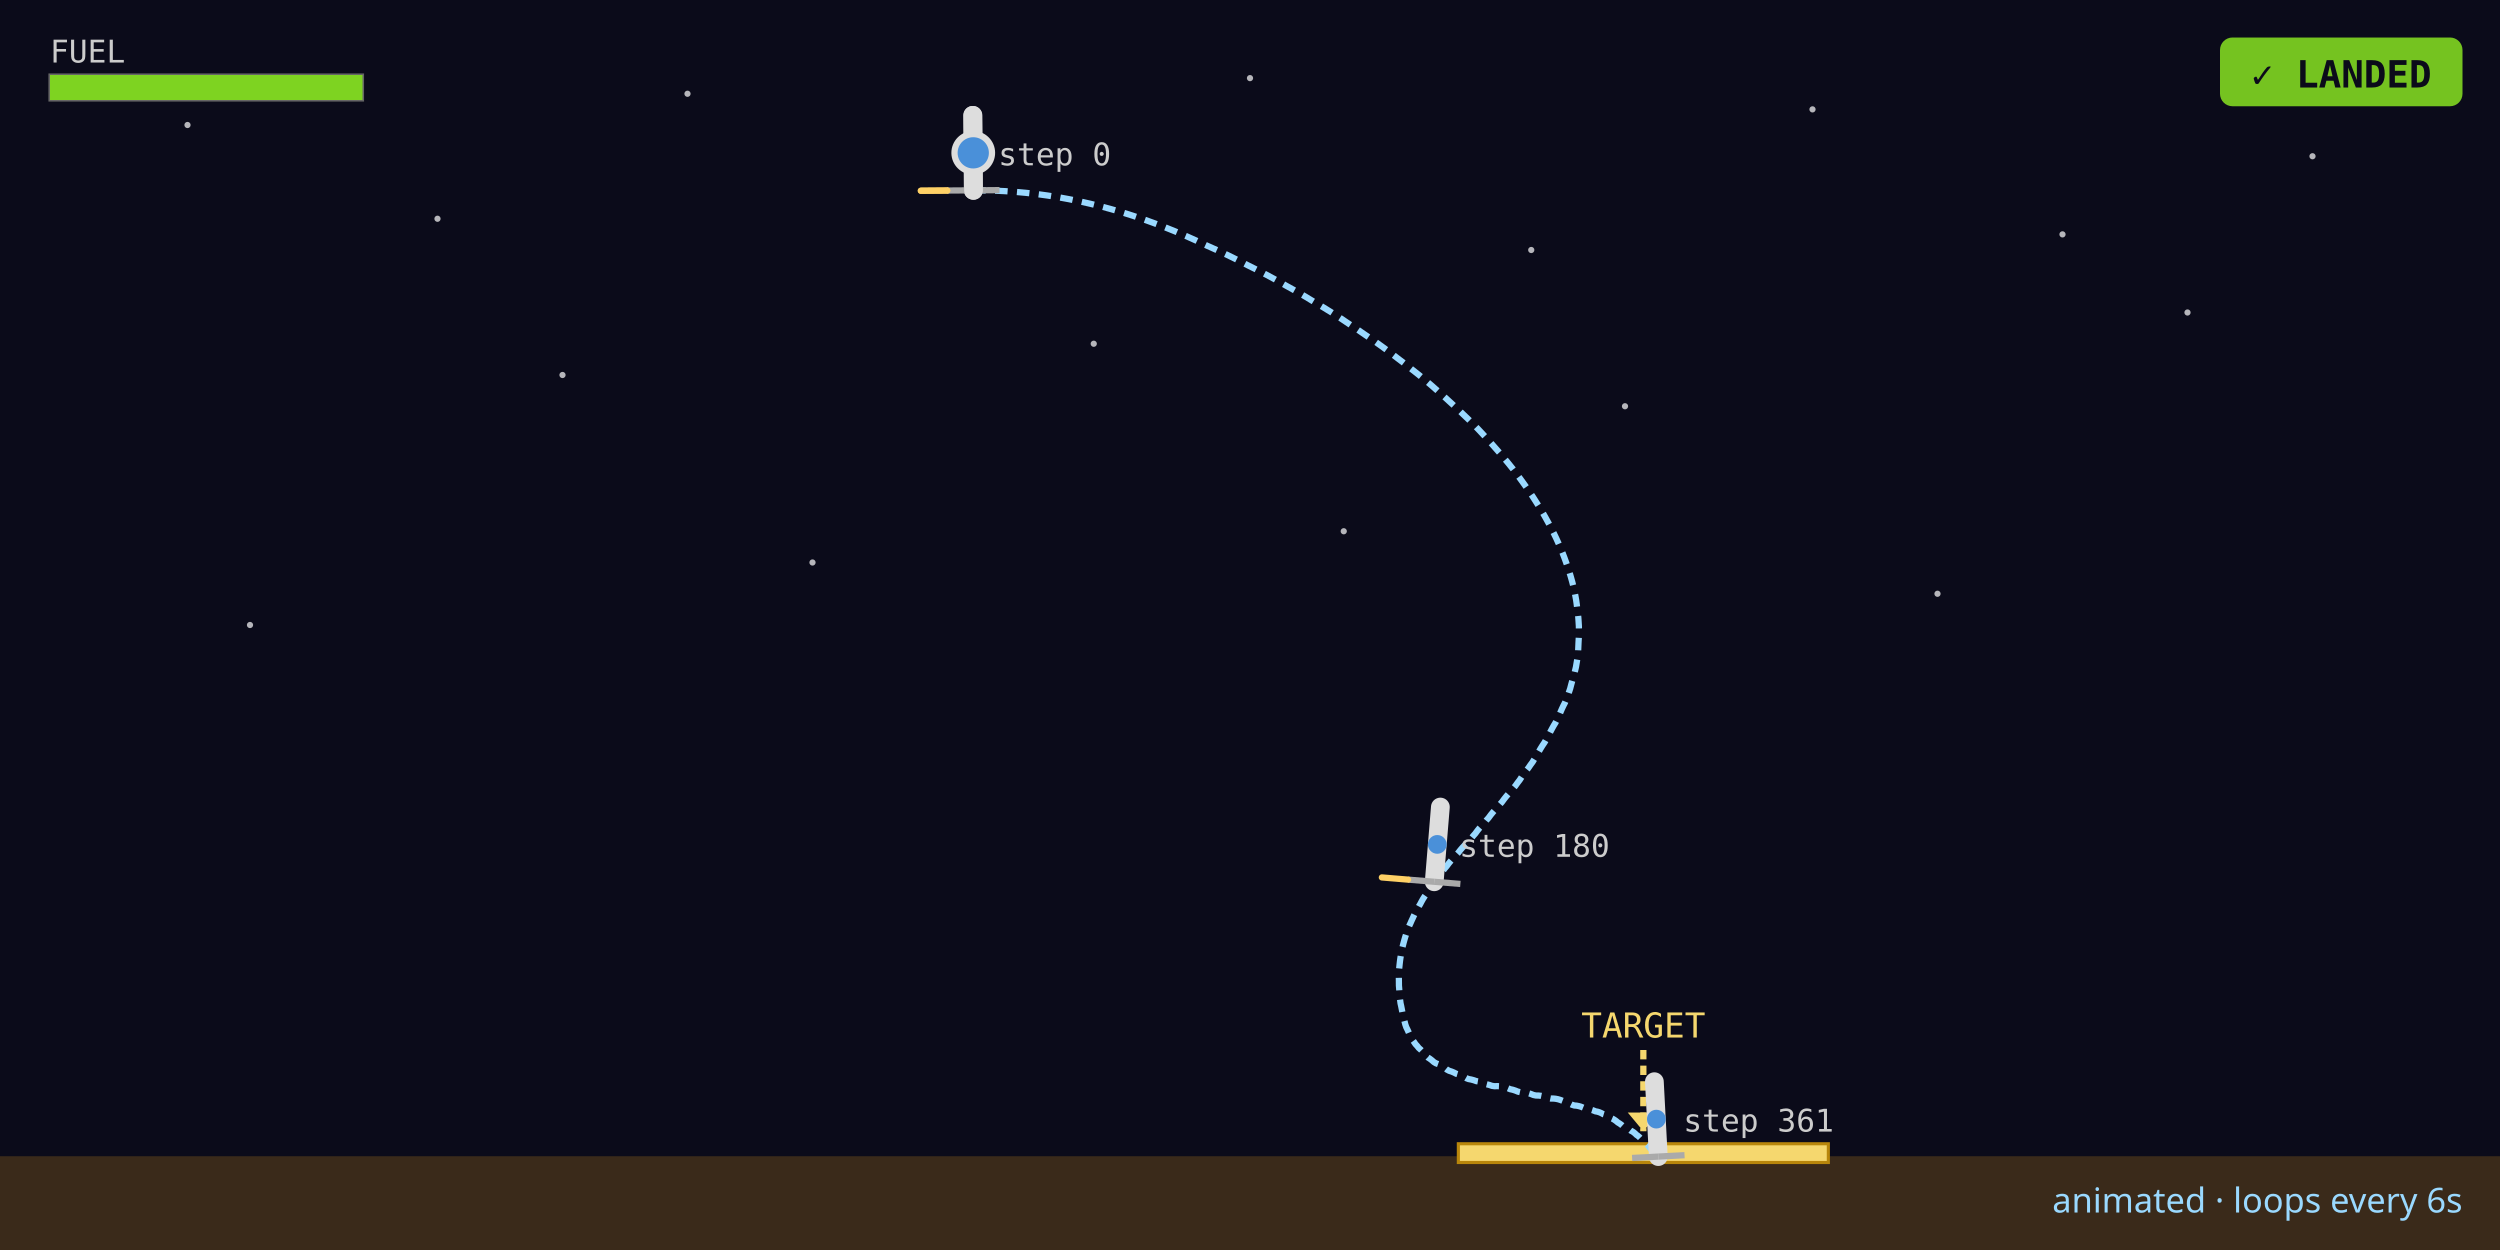
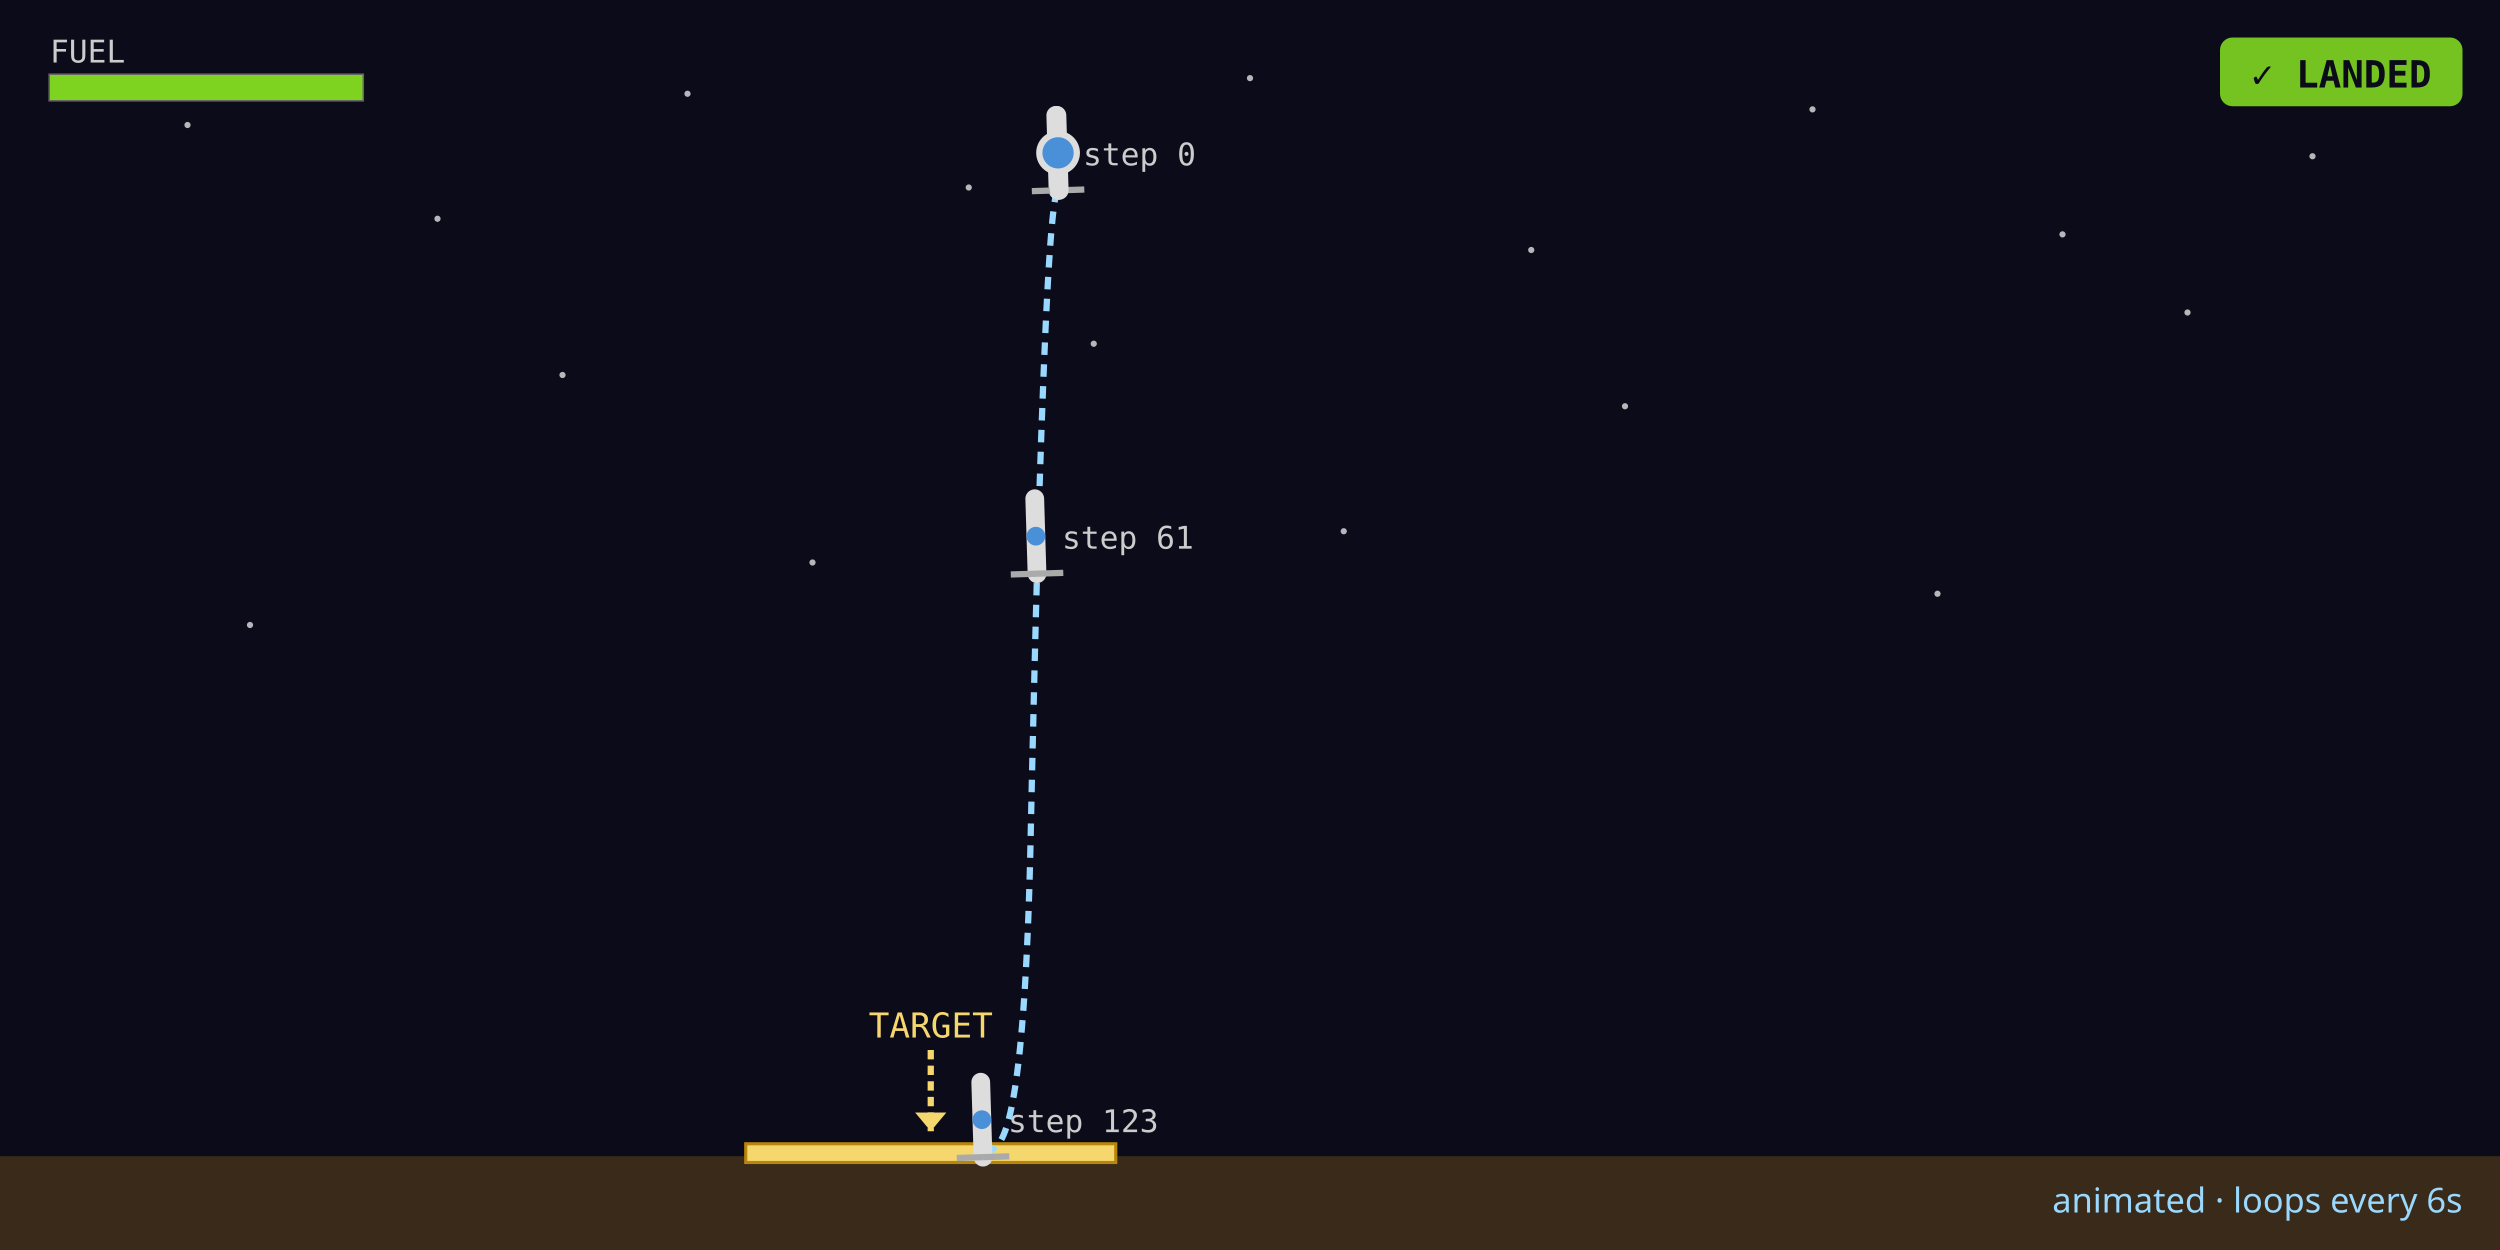
<svg xmlns="http://www.w3.org/2000/svg" viewBox="0 0 800 400" width="800" height="400" role="img" aria-label="Lunar lander champion descent trajectory (animated)">
  <rect width="800" height="400" fill="#0b0b1a" />
  <circle cx="60" cy="40" r="1" fill="#ffffff" opacity="0.7" />
  <circle cx="140" cy="70" r="1" fill="#ffffff" opacity="0.7" />
  <circle cx="220" cy="30" r="1" fill="#ffffff" opacity="0.7" />
  <circle cx="310" cy="60" r="1" fill="#ffffff" opacity="0.7" />
  <circle cx="400" cy="25" r="1" fill="#ffffff" opacity="0.7" />
  <circle cx="490" cy="80" r="1" fill="#ffffff" opacity="0.7" />
  <circle cx="580" cy="35" r="1" fill="#ffffff" opacity="0.7" />
  <circle cx="660" cy="75" r="1" fill="#ffffff" opacity="0.7" />
  <circle cx="740" cy="50" r="1" fill="#ffffff" opacity="0.7" />
  <circle cx="180" cy="120" r="1" fill="#ffffff" opacity="0.7" />
  <circle cx="350" cy="110" r="1" fill="#ffffff" opacity="0.7" />
  <circle cx="520" cy="130" r="1" fill="#ffffff" opacity="0.7" />
  <circle cx="700" cy="100" r="1" fill="#ffffff" opacity="0.7" />
  <circle cx="80" cy="200" r="1" fill="#ffffff" opacity="0.7" />
  <circle cx="260" cy="180" r="1" fill="#ffffff" opacity="0.7" />
  <circle cx="430" cy="170" r="1" fill="#ffffff" opacity="0.7" />
  <circle cx="620" cy="190" r="1" fill="#ffffff" opacity="0.7" />
  <rect x="0" y="370.00" width="800" height="30.00" fill="#3a2a1a" />
-   <rect class="pad" x="466.67" y="366.00" width="118.40" height="6" fill="#f5d76e" stroke="#b8860b" />
+   <rect class="pad" x="238.64" y="366.00" width="118.40" height="6" fill="#f5d76e" stroke="#b8860b" />
  <g class="target-marker">
-     <line x1="525.87" y1="336.00" x2="525.87" y2="362.00" stroke="#f5d76e" stroke-width="2" stroke-dasharray="3 2" />
-     <polygon points="520.87,356.00 530.87,356.00 525.87,362.00" fill="#f5d76e" />
-     <text x="525.87" y="332.00" text-anchor="middle" font-family="monospace" font-size="11" fill="#f5d76e">TARGET</text>
+     <line x1="297.84" y1="336.00" x2="297.84" y2="362.00" stroke="#f5d76e" stroke-width="2" stroke-dasharray="3 2" />
+     <polygon points="292.84,356.00 302.84,356.00 297.84,362.00" fill="#f5d76e" />
+     <text x="297.84" y="332.00" text-anchor="middle" font-family="monospace" font-size="11" fill="#f5d76e">TARGET</text>
  </g>
-   <polyline class="trajectory" points="311.44,60.91 314.84,60.92 318.24,61.01 321.64,61.17 325.04,61.41 328.44,61.72 331.84,62.11 335.24,62.57 338.64,63.11 342.04,63.73 345.44,64.42 348.84,65.19 352.24,66.03 355.64,66.95 359.04,67.94 362.44,69.01 365.84,70.15 369.24,71.38 372.64,72.67 376.04,74.04 379.44,75.49 382.84,77.01 386.24,78.61 389.50,80.07 392.77,81.60 396.03,83.21 399.29,84.89 402.40,86.44 405.52,88.06 408.63,89.75 411.75,91.53 414.70,93.16 417.66,94.88 420.61,96.67 423.41,98.32 426.21,100.05 429.00,101.85 431.80,103.73 434.44,105.48 437.08,107.30 439.56,108.98 442.04,110.74 444.53,112.57 447.01,114.48 449.35,116.26 451.68,118.11 453.86,119.82 456.04,121.61 458.23,123.47 460.41,125.41 462.44,127.21 464.48,129.08 466.37,130.82 468.26,132.63 470.01,134.30 471.77,136.04 473.52,137.87 475.27,139.76 476.89,141.52 478.50,143.35 479.99,145.04 481.47,146.81 482.82,148.43 484.18,150.13 485.53,151.90 486.88,153.75 488.11,155.46 489.34,157.24 490.44,158.87 491.54,160.59 492.53,162.15 493.52,163.80 494.50,165.51 495.49,167.31 496.36,168.95 497.23,170.68 497.99,172.25 498.74,173.91 499.39,175.41 500.04,176.99 500.59,178.42 501.14,179.93 501.69,181.51 502.24,183.17 502.69,184.68 503.13,186.26 503.49,187.70 503.84,189.21 504.10,190.57 504.36,192.00 504.54,193.29 504.71,194.65 504.89,196.08 505.06,197.60 505.15,198.96 505.24,200.39 505.25,201.67 505.26,203.03 505.20,204.24 505.13,205.52 505.07,206.88 505.01,208.31 504.87,209.59 504.73,210.94 504.52,212.15 504.31,213.42 504.04,214.55 503.77,215.74 503.44,216.79 503.11,217.91 502.78,219.10 502.45,220.37 502.07,221.49 501.68,222.68 501.24,223.72 500.80,224.83 500.31,225.78 499.82,226.81 499.34,227.92 498.85,229.10 498.32,230.13 497.78,231.23 497.20,232.18 496.63,233.20 496.05,234.30 495.48,235.47 494.87,236.49 494.26,237.58 493.63,238.51 493.00,239.52 492.37,240.61 491.74,241.77 491.08,242.77 490.43,243.85 489.75,244.77 489.07,245.77 488.38,246.61 487.69,247.53 487.00,248.52 486.31,249.59 485.61,250.50 484.91,251.48 484.20,252.31 483.48,253.21 482.77,253.96 482.05,254.78 481.34,255.67 480.62,256.65 479.91,257.46 479.19,258.35 478.47,259.08 477.76,259.89 477.04,260.77 476.33,261.73 475.61,262.53 474.90,263.41 474.20,264.13 473.49,264.92 472.79,265.79 472.09,266.74 471.39,267.53 470.69,268.39 470.01,269.10 469.33,269.88 468.67,270.51 468.00,271.21 467.34,271.98 466.68,272.83 466.04,273.53 465.39,274.30 464.77,274.91 464.16,275.60 463.54,276.36 462.92,277.20 462.33,277.88 461.73,278.64 461.17,279.24 460.61,279.92 460.04,280.67 459.48,281.50 458.95,282.17 458.41,282.91 457.88,283.73 457.35,284.63 456.85,285.37 456.34,286.19 455.88,286.85 455.41,287.58 454.95,288.39 454.48,289.28 454.05,290.01 453.62,290.81 453.23,291.46 452.84,292.19 452.45,292.99 452.06,293.86 451.72,294.58 451.37,295.38 451.07,296.02 450.77,296.73 450.47,297.52 450.17,298.39 449.91,299.10 449.66,299.88 449.41,300.74 449.15,301.68 448.95,302.46 448.74,303.32 448.59,304.02 448.43,304.80 448.28,305.65 448.13,306.58 448.02,307.35 447.92,308.20 447.82,309.12 447.72,310.12 447.67,310.96 447.62,311.88 447.63,312.65 447.64,313.49 447.65,314.41 447.66,315.40 447.73,316.23 447.79,317.15 447.86,318.13 447.93,319.20 448.05,320.11 448.18,321.09 448.37,321.92 448.55,322.83 448.74,323.81 448.93,324.86 449.18,325.77 449.43,326.74 449.69,327.80 450.00,328.70 450.37,329.44 450.74,330.26 451.12,331.16 451.55,331.90 451.98,332.72 452.46,333.38 452.95,334.11 453.48,334.69 454.01,335.35 454.58,335.85 455.15,336.43 455.73,337.08 456.30,337.81 456.90,338.38 457.54,338.79 458.18,339.28 458.82,339.84 459.49,340.25 460.19,340.50 460.90,340.83 461.60,341.23 462.31,341.71 463.01,342.27 463.74,342.66 464.50,342.90 465.26,343.22 466.02,343.61 466.81,343.84 467.59,344.15 468.38,344.54 469.16,345.00 469.96,345.30 470.78,345.45 471.60,345.67 472.42,345.96 473.25,346.10 474.08,346.32 474.91,346.61 475.75,346.97 476.58,347.18 477.42,347.47 478.25,347.59 479.08,347.56 479.92,347.60 480.75,347.72 481.59,347.92 482.42,348.19 483.26,348.54 484.09,348.72 484.92,348.99 485.75,349.33 486.58,349.51 487.40,349.54 488.22,349.64 489.04,349.81 489.86,350.06 490.68,350.39 491.49,350.56 492.29,350.57 493.09,350.66 493.88,350.82 494.68,351.06 495.48,351.37 496.26,351.53 497.03,351.53 497.79,351.60 498.56,351.75 499.32,351.98 500.09,352.28 500.85,352.66 501.60,352.88 502.34,353.17 503.09,353.54 503.81,353.76 504.51,353.81 505.21,353.95 505.91,354.15 506.61,354.44 507.32,354.79 507.99,355.00 508.63,355.04 509.28,355.16 509.92,355.36 510.57,355.63 511.19,355.74 511.81,355.93 512.43,356.20 513.05,356.54 513.65,356.72 514.24,356.98 514.84,357.32 515.43,357.73 516.00,357.98 516.57,358.31 517.14,358.71 517.71,359.19 518.26,359.52 518.81,359.91 519.35,360.39 519.87,360.71 520.36,360.87 520.85,361.10 521.34,361.41 521.83,361.80 522.29,362.03 522.76,362.33 523.22,362.71 523.69,363.17 524.13,363.47 524.57,363.84 525.01,364.29 525.45,364.82 525.86,365.19 526.28,365.63 526.67,365.92 527.07,366.28 527.46,366.72 527.86,367.23 528.23,367.59 528.61,368.02 528.99,368.53 529.34,368.88 529.67,369.07 530.00,369.34 530.33,369.69 530.66,370.11" fill="none" stroke="#9ad9ff" stroke-width="2" stroke-dasharray="4 3" />
+   <polyline class="trajectory" points="338.58,60.91 338.47,60.99 338.36,61.14 338.25,61.35 338.14,61.63 338.03,61.97 337.92,62.37 337.81,62.84 337.70,63.38 337.59,63.97 337.48,64.64 337.37,65.36 337.26,66.15 337.15,67.01 337.04,67.93 336.93,68.91 336.82,69.96 336.71,71.07 336.60,72.24 336.49,73.48 336.37,74.79 336.26,76.16 336.15,77.59 336.04,79.09 335.93,80.65 335.82,82.27 335.71,83.96 335.60,85.72 335.49,87.53 335.38,89.42 335.27,91.36 335.16,93.37 335.05,95.45 334.94,97.59 334.83,99.79 334.72,102.06 334.61,104.39 334.50,106.79 334.39,109.25 334.28,111.77 334.17,114.36 334.06,117.02 333.95,119.73 333.84,122.52 333.73,125.36 333.62,128.27 333.51,131.25 333.39,134.29 333.28,137.39 333.17,140.56 333.06,143.79 332.95,147.08 332.84,150.44 332.73,153.87 332.62,157.36 332.51,160.91 332.40,164.53 332.29,168.21 332.18,171.95 332.07,175.76 331.96,179.64 331.85,183.58 331.74,187.58 331.63,191.65 331.52,195.78 331.41,199.97 331.30,204.23 331.19,208.56 331.08,212.94 330.97,217.40 330.86,221.91 330.75,226.49 330.64,231.14 330.53,235.85 330.41,240.62 330.30,245.46 330.19,250.36 330.08,255.33 329.97,260.36 329.86,265.45 329.75,270.61 329.63,275.64 329.50,280.53 329.35,285.29 329.20,289.91 329.03,294.40 328.85,298.75 328.66,302.97 328.46,307.06 328.25,311.02 328.03,314.83 327.79,318.52 327.55,322.07 327.29,325.49 327.02,328.77 326.74,331.92 326.45,334.94 326.15,337.82 325.83,340.57 325.51,343.18 325.17,345.66 324.82,348.01 324.46,350.22 324.09,352.30 323.71,354.24 323.32,356.05 322.91,357.73 322.50,359.27 322.07,360.68 321.63,361.95 321.18,363.09 320.72,364.10 320.25,364.97 319.77,365.71 319.27,366.32 318.77,366.79 318.26,367.32 317.74,367.72 317.22,368.19 316.71,368.72 316.18,369.11 315.65,369.57 315.11,369.90 314.57,370.29" fill="none" stroke="#9ad9ff" stroke-width="2" stroke-dasharray="4 3" />
  <g class="pose" data-step="0">
-     <line class="body" x1="311.44" y1="60.91" x2="311.25" y2="36.91" stroke="#dddddd" stroke-width="6" stroke-linecap="round" />
-     <line class="leg" x1="311.44" y1="60.91" x2="303.04" y2="60.97" stroke="#aaaaaa" stroke-width="2" />
-     <line class="leg" x1="311.44" y1="60.91" x2="319.84" y2="60.84" stroke="#aaaaaa" stroke-width="2" />
-     <circle class="hull" cx="311.35" cy="48.91" r="3" fill="#4a90d9" />
-     <line class="flame left" x1="303.04" y1="60.97" x2="294.64" y2="61.04" stroke="#ffd166" stroke-width="2" stroke-linecap="round" />
-     <text x="319.44" y="52.91" font-family="monospace" font-size="10" fill="#cccccc">step 0</text>
+     <line class="body" x1="338.58" y1="60.91" x2="337.85" y2="36.92" stroke="#dddddd" stroke-width="6" stroke-linecap="round" />
+     <line class="leg" x1="338.58" y1="60.91" x2="330.19" y2="61.17" stroke="#aaaaaa" stroke-width="2" />
+     <line class="leg" x1="338.58" y1="60.91" x2="346.98" y2="60.65" stroke="#aaaaaa" stroke-width="2" />
+     <circle class="hull" cx="338.22" cy="48.91" r="3" fill="#4a90d9" />
+     <text x="346.58" y="52.91" font-family="monospace" font-size="10" fill="#cccccc">step 0</text>
  </g>
-   <g class="pose" data-step="180">
-     <line class="body" x1="458.95" y1="282.17" x2="460.92" y2="258.25" stroke="#dddddd" stroke-width="6" stroke-linecap="round" />
-     <line class="leg" x1="458.95" y1="282.17" x2="450.58" y2="281.48" stroke="#aaaaaa" stroke-width="2" />
-     <line class="leg" x1="458.95" y1="282.17" x2="467.32" y2="282.86" stroke="#aaaaaa" stroke-width="2" />
-     <circle class="hull" cx="459.93" cy="270.21" r="3" fill="#4a90d9" />
-     <line class="flame left" x1="450.58" y1="281.48" x2="442.20" y2="280.78" stroke="#ffd166" stroke-width="2" stroke-linecap="round" />
-     <text x="466.95" y="274.17" font-family="monospace" font-size="10" fill="#cccccc">step 180</text>
+   <g class="pose" data-step="61">
+     <line class="body" x1="331.85" y1="183.58" x2="331.12" y2="159.59" stroke="#dddddd" stroke-width="6" stroke-linecap="round" />
+     <line class="leg" x1="331.85" y1="183.58" x2="323.45" y2="183.83" stroke="#aaaaaa" stroke-width="2" />
+     <line class="leg" x1="331.85" y1="183.58" x2="340.25" y2="183.32" stroke="#aaaaaa" stroke-width="2" />
+     <circle class="hull" cx="331.48" cy="171.58" r="3" fill="#4a90d9" />
+     <text x="339.85" y="175.58" font-family="monospace" font-size="10" fill="#cccccc">step 61</text>
  </g>
-   <g class="pose" data-step="361">
-     <line class="body" x1="530.66" y1="370.11" x2="529.40" y2="346.14" stroke="#dddddd" stroke-width="6" stroke-linecap="round" />
-     <line class="leg" x1="530.66" y1="370.11" x2="522.27" y2="370.55" stroke="#aaaaaa" stroke-width="2" />
-     <line class="leg" x1="530.66" y1="370.11" x2="539.05" y2="369.66" stroke="#aaaaaa" stroke-width="2" />
-     <circle class="hull" cx="530.03" cy="358.12" r="3" fill="#4a90d9" />
-     <text x="538.66" y="362.11" font-family="monospace" font-size="10" fill="#cccccc">step 361</text>
+   <g class="pose" data-step="123">
+     <line class="body" x1="314.57" y1="370.29" x2="313.84" y2="346.30" stroke="#dddddd" stroke-width="6" stroke-linecap="round" />
+     <line class="leg" x1="314.57" y1="370.29" x2="306.17" y2="370.55" stroke="#aaaaaa" stroke-width="2" />
+     <line class="leg" x1="314.57" y1="370.29" x2="322.97" y2="370.03" stroke="#aaaaaa" stroke-width="2" />
+     <circle class="hull" cx="314.20" cy="358.30" r="3" fill="#4a90d9" />
+     <text x="322.57" y="362.29" font-family="monospace" font-size="10" fill="#cccccc">step 123</text>
  </g>
-   <g class="animated-lander" transform="translate(311.44 48.91)">
-     <animateTransform attributeName="transform" type="translate" values="311.44,48.91;325.04,49.41;338.64,51.11;352.24,54.03;365.84,58.15;379.44,63.49;392.77,69.60;405.52,76.06;417.66,82.88;429.00,89.85;439.56,96.98;449.35,104.26;458.23,111.47;466.37,118.82;473.52,125.87;479.99,133.04;485.53,139.90;490.44,146.87;494.50,153.51;497.99,160.25;500.59,166.42;502.69,172.68;504.10,178.57;504.89,184.08;505.25,189.67;505.07,194.88;504.52,200.15;503.44,204.79;502.07,209.49;500.31,213.78;498.32,218.13;496.05,222.30;493.63,226.51;491.08,230.77;488.38,234.61;485.61,238.50;482.77,241.96;479.91,245.46;477.04,248.77;474.20,252.13;471.39,255.53;468.67,258.51;466.04,261.53;463.54,264.36;461.17,267.24;458.95,270.17;456.85,273.37;454.95,276.39;453.23,279.46;451.72,282.58;450.47,285.52;449.41,288.74;448.59,292.02;448.02,295.35;447.67,298.96;447.65,302.41;447.86,306.13;448.37,309.92;449.18,313.77;450.37,317.44;451.98,320.72;454.01,323.35;456.30,325.81;458.82,327.84;461.60,329.23;464.50,330.90;467.59,332.15;470.78,333.45;474.08,334.32;477.42,335.47;480.75,335.72;484.09,336.72;487.40,337.54;490.68,338.39;493.88,338.82;497.03,339.53;500.09,340.28;503.09,341.54;505.91,342.15;508.63,343.04;511.19,343.74;513.65,344.72;516.00,345.98;518.26,347.52;520.36,348.87;522.29,350.03;524.13,351.47;525.86,353.19;527.46,354.72;528.99,356.53;530.33,357.69;530.66,358.11" dur="6s" repeatCount="indefinite" calcMode="linear" />
-     <g class="lander-rotor" transform="rotate(-0.44)">
-       <animateTransform attributeName="transform" type="rotate" values="-0.44;-7.31;-12.47;-17.63;-19.35;-21.07;-22.78;-24.50;-26.22;-26.22;-24.50;-24.50;-24.50;-22.78;-22.78;-21.07;-21.07;-19.35;-19.35;-17.63;-15.91;-15.91;-14.19;-14.19;-12.47;-12.47;-10.75;-9.03;-9.03;-7.31;-7.31;-5.60;-3.88;-3.88;-2.16;-2.16;-0.44;-0.44;-0.44;1.28;1.28;3.00;3.00;3.00;4.72;4.72;4.72;4.72;6.44;6.44;6.44;6.44;8.16;8.16;8.16;8.16;8.16;9.87;9.87;9.87;8.16;6.44;4.72;4.72;4.72;4.72;3.00;3.00;1.28;-0.44;-0.44;-0.44;-0.44;-2.16;-2.16;-2.16;-3.88;-3.88;-3.88;-3.88;-3.88;-3.88;-3.88;-3.88;-3.88;-3.88;-3.88;-3.88;-3.88;-3.88;-3.88;-3.02" dur="6s" repeatCount="indefinite" calcMode="linear" />
+   <g class="animated-lander" transform="translate(338.58 48.91)">
+     <animateTransform attributeName="transform" type="translate" values="338.58,48.91;338.47,48.99;338.36,49.14;338.25,49.35;338.14,49.63;338.03,49.97;337.92,50.37;337.81,50.84;337.70,51.38;337.59,51.97;337.48,52.64;337.37,53.36;337.26,54.15;337.15,55.01;337.04,55.93;336.93,56.91;336.82,57.96;336.71,59.07;336.60,60.24;336.49,61.48;336.37,62.79;336.26,64.16;336.15,65.59;336.04,67.09;335.93,68.65;335.82,70.27;335.71,71.96;335.60,73.72;335.49,75.53;335.38,77.42;335.27,79.36;335.16,81.37;335.05,83.45;334.94,85.59;334.83,87.79;334.72,90.06;334.61,92.39;334.50,94.79;334.39,97.25;334.28,99.77;334.17,102.36;334.06,105.02;333.95,107.73;333.84,110.52;333.73,113.36;333.62,116.27;333.51,119.25;333.39,122.29;333.28,125.39;333.17,128.56;333.06,131.79;332.95,135.08;332.84,138.44;332.73,141.87;332.62,145.36;332.51,148.91;332.40,152.53;332.29,156.21;332.18,159.95;332.07,163.76;331.96,167.64;331.85,171.58;331.74,175.58;331.63,179.65;331.52,183.78;331.41,187.97;331.30,192.23;331.19,196.56;331.08,200.94;330.97,205.40;330.86,209.91;330.75,214.49;330.64,219.14;330.53,223.85;330.41,228.62;330.30,233.46;330.19,238.36;330.08,243.33;329.97,248.36;329.86,253.45;329.75,258.61;329.63,263.64;329.50,268.53;329.35,273.29;329.20,277.91;329.03,282.40;328.85,286.75;328.66,290.97;328.46,295.06;328.25,299.02;328.03,302.83;327.79,306.52;327.55,310.07;327.29,313.49;327.02,316.77;326.74,319.92;326.45,322.94;326.15,325.82;325.83,328.57;325.51,331.18;325.17,333.66;324.82,336.01;324.46,338.22;324.09,340.30;323.71,342.24;323.32,344.05;322.91,345.73;322.50,347.27;322.07,348.68;321.63,349.95;321.18,351.09;320.72,352.10;320.25,352.97;319.77,353.71;319.27,354.32;318.77,354.79;318.26,355.32;317.74,355.72;317.22,356.19;316.71,356.72;316.18,357.11;315.65,357.57;315.11,357.90;314.57,358.29" dur="6s" repeatCount="indefinite" calcMode="linear" />
+     <g class="lander-rotor" transform="rotate(-1.75)">
+       <animateTransform attributeName="transform" type="rotate" values="-1.75;-1.75;-1.75;-1.75;-1.75;-1.75;-1.75;-1.75;-1.75;-1.75;-1.75;-1.75;-1.75;-1.75;-1.75;-1.75;-1.75;-1.75;-1.75;-1.75;-1.75;-1.75;-1.75;-1.75;-1.75;-1.75;-1.75;-1.75;-1.75;-1.75;-1.75;-1.75;-1.75;-1.75;-1.75;-1.75;-1.75;-1.75;-1.75;-1.75;-1.75;-1.75;-1.75;-1.75;-1.75;-1.75;-1.75;-1.75;-1.75;-1.75;-1.75;-1.75;-1.75;-1.75;-1.75;-1.75;-1.75;-1.75;-1.75;-1.75;-1.75;-1.75;-1.75;-1.75;-1.75;-1.75;-1.75;-1.75;-1.75;-1.75;-1.75;-1.75;-1.75;-1.75;-1.75;-1.75;-1.75;-1.75;-1.75;-1.75;-1.75;-1.75;-1.75;-1.75;-1.75;-1.75;-1.75;-1.75;-1.75;-1.75;-1.75;-1.75;-1.75;-1.75;-1.75;-1.75;-1.75;-1.75;-1.75;-1.75;-1.75;-1.75;-1.75;-1.75;-1.75;-1.75;-1.75;-1.75;-1.75;-1.75;-1.75;-1.75;-1.75;-1.75;-1.75;-1.75;-1.75;-1.75;-1.75;-1.75;-1.75;-1.75;-1.75;-1.75" dur="6s" repeatCount="indefinite" calcMode="linear" />
      <line class="anim-body" x1="0" y1="-12.00" x2="0" y2="12.00" stroke="#dddddd" stroke-width="6" stroke-linecap="round" />
      <circle class="anim-hull" cx="0" cy="0" r="6" fill="#4a90d9" stroke="#dddddd" stroke-width="2" />
      <line class="anim-flame main" x1="0" y1="12.00" x2="0" y2="26.00" stroke="#ff8c1a" stroke-width="3" stroke-linecap="round" opacity="0">
-         <animate attributeName="opacity" values="0;0;0;0;0;0;0;0;0;0;0;0;0;0;0;0;0;0;0;0;0;0;0;0;0;0;0;0;0;0;0;0;0;0;0;0;0;0;0;0;0;0;0;0;0;0;0;0;0;0;0;0;0;0;0;0;0;0;0;0;1;1;1;1;0;0;0;0;0;1;0;0;0;1;0;0;0;1;0;0;0;0;0;0;0;0;0;0;0;1;0;0" dur="6s" repeatCount="indefinite" calcMode="discrete" />
+         <animate attributeName="opacity" values="0;0;0;0;0;0;0;0;0;0;0;0;0;0;0;0;0;0;0;0;0;0;0;0;0;0;0;0;0;0;0;0;0;0;0;0;0;0;0;0;0;0;0;0;0;0;0;0;0;0;0;0;0;0;0;0;0;0;0;0;0;0;0;0;0;0;0;0;0;0;0;0;0;0;0;0;0;0;0;0;1;1;1;1;1;1;1;1;1;1;1;1;1;1;1;1;1;1;1;1;1;1;1;1;1;1;1;1;1;1;1;1;1;1;1;0;1;0;0;1;0;1;0;0" dur="6s" repeatCount="indefinite" calcMode="discrete" />
      </line>
-       <line class="anim-flame left" x1="-8.40" y1="12.00" x2="-16.80" y2="12.00" stroke="#ffd166" stroke-width="2" stroke-linecap="round" opacity="1">
-         <animate attributeName="opacity" values="1;0;0;0;1;1;1;1;0;0;1;0;0;0;0;0;0;0;0;0;1;0;0;0;0;0;0;1;0;1;0;0;1;0;1;0;1;0;0;1;0;1;0;0;1;1;0;0;1;0;0;0;1;1;0;0;0;1;1;1;1;1;0;0;1;1;1;1;1;0;1;1;1;0;1;1;0;0;1;1;1;1;1;1;1;1;1;0;0;0;0;0" dur="6s" repeatCount="indefinite" calcMode="discrete" />
+       <line class="anim-flame left" x1="-8.40" y1="12.00" x2="-16.80" y2="12.00" stroke="#ffd166" stroke-width="2" stroke-linecap="round" opacity="0">
+         <animate attributeName="opacity" values="0;0;0;0;0;0;0;0;0;0;0;0;0;0;0;0;0;0;0;0;0;0;0;0;0;0;0;0;0;0;0;0;0;0;0;0;0;0;0;0;0;0;0;0;0;0;0;0;0;0;0;0;0;0;0;0;0;0;0;0;0;0;0;0;0;0;0;0;0;0;0;0;0;0;0;0;0;0;0;0;0;0;0;0;0;0;0;0;0;0;0;0;0;0;0;0;0;0;0;0;0;0;0;0;0;0;0;0;0;0;0;0;0;0;0;0;0;0;0;0;0;0;0;0" dur="6s" repeatCount="indefinite" calcMode="discrete" />
      </line>
      <line class="anim-flame right" x1="8.40" y1="12.00" x2="16.80" y2="12.00" stroke="#ffd166" stroke-width="2" stroke-linecap="round" opacity="0">
-         <animate attributeName="opacity" values="0;1;1;1;0;0;0;0;1;1;0;1;1;1;1;1;1;1;1;1;0;1;1;1;1;1;1;0;1;0;1;1;0;1;0;1;0;1;1;0;1;0;1;1;0;0;1;1;0;1;1;1;0;0;1;1;1;0;0;0;0;0;1;1;0;0;0;0;0;1;0;0;0;1;0;0;1;1;0;0;0;0;0;0;0;0;0;1;1;1;1;0" dur="6s" repeatCount="indefinite" calcMode="discrete" />
+         <animate attributeName="opacity" values="0;0;0;0;0;0;0;0;0;0;0;0;0;0;0;0;0;0;0;0;0;0;0;0;0;0;0;0;0;0;0;0;0;0;0;0;0;0;0;0;0;0;0;0;0;0;0;0;0;0;0;0;0;0;0;0;0;0;0;0;0;0;0;0;0;0;0;0;0;0;0;0;0;0;0;0;0;0;0;0;0;0;0;0;0;0;0;0;0;0;0;0;0;0;0;0;0;0;0;0;0;0;0;0;0;0;0;0;0;0;0;0;0;0;0;0;0;0;0;0;0;0;0;0" dur="6s" repeatCount="indefinite" calcMode="discrete" />
      </line>
    </g>
  </g>
  <g class="hud">
    <text x="16" y="20.00" font-family="monospace" font-size="10" fill="#cccccc">FUEL</text>
    <rect class="hud-fuel-track" x="16" y="24" width="100" height="8" fill="#222" stroke="#666" stroke-width="1" />
    <rect class="hud-fuel-bar" x="16" y="24" width="100" height="8" fill="#7ed321">
-       <animate attributeName="width" values="100.00;99.96;99.92;99.88;99.84;99.80;99.71;99.62;99.52;99.43;99.29;99.20;99.11;98.97;98.88;98.74;98.64;98.50;98.41;98.27;98.13;98.04;97.90;97.81;97.66;97.57;97.43;97.29;97.20;97.06;96.97;96.87;96.73;96.64;96.50;96.41;96.27;96.18;96.09;95.94;95.85;95.71;95.62;95.53;95.39;95.30;95.21;95.11;94.97;94.88;94.79;94.70;94.56;94.47;94.38;94.29;94.19;94.05;93.96;93.82;93.73;93.59;93.50;93.36;93.21;93.07;92.98;92.84;92.75;92.66;92.52;92.42;92.28;92.24;92.10;91.96;91.92;91.83;91.69;91.54;91.45;91.36;91.27;91.18;91.04;90.95;90.86;90.77;90.67;90.58;90.44;90.43" dur="6s" repeatCount="indefinite" calcMode="linear" />
+       <animate attributeName="width" values="100.00;100.00;100.00;100.00;100.00;100.00;100.00;100.00;100.00;100.00;100.00;100.00;100.00;100.00;100.00;100.00;100.00;100.00;100.00;100.00;100.00;100.00;100.00;100.00;100.00;100.00;100.00;100.00;100.00;100.00;100.00;100.00;100.00;100.00;100.00;100.00;100.00;100.00;100.00;100.00;100.00;100.00;100.00;100.00;100.00;100.00;100.00;100.00;100.00;100.00;100.00;100.00;100.00;100.00;100.00;100.00;100.00;100.00;100.00;100.00;100.00;100.00;100.00;100.00;100.00;100.00;100.00;100.00;100.00;100.00;100.00;100.00;100.00;100.00;100.00;100.00;100.00;100.00;100.00;100.00;100.00;99.95;99.90;99.85;99.80;99.75;99.70;99.65;99.60;99.55;99.50;99.45;99.40;99.35;99.30;99.25;99.20;99.15;99.10;99.04;98.99;98.94;98.89;98.84;98.79;98.74;98.69;98.64;98.59;98.54;98.49;98.44;98.39;98.34;98.29;98.24;98.24;98.19;98.19;98.19;98.14;98.14;98.09;98.09" dur="6s" repeatCount="indefinite" calcMode="linear" />
    </rect>
  </g>
  <text x="788" y="388" text-anchor="end" font-family="sans-serif" font-size="11" fill="#9ad9ff">animated · loops every 6s</text>
  <g class="outcome-badge" data-outcome="landed">
    <rect x="710.40" y="12" width="77.60" height="22" rx="4" fill="#7ed321" opacity="0.92" />
    <text x="749.20" y="28.00" text-anchor="middle" font-family="monospace" font-size="12" font-weight="bold" fill="#0b0b1a">✓ LANDED</text>
  </g>
</svg>
